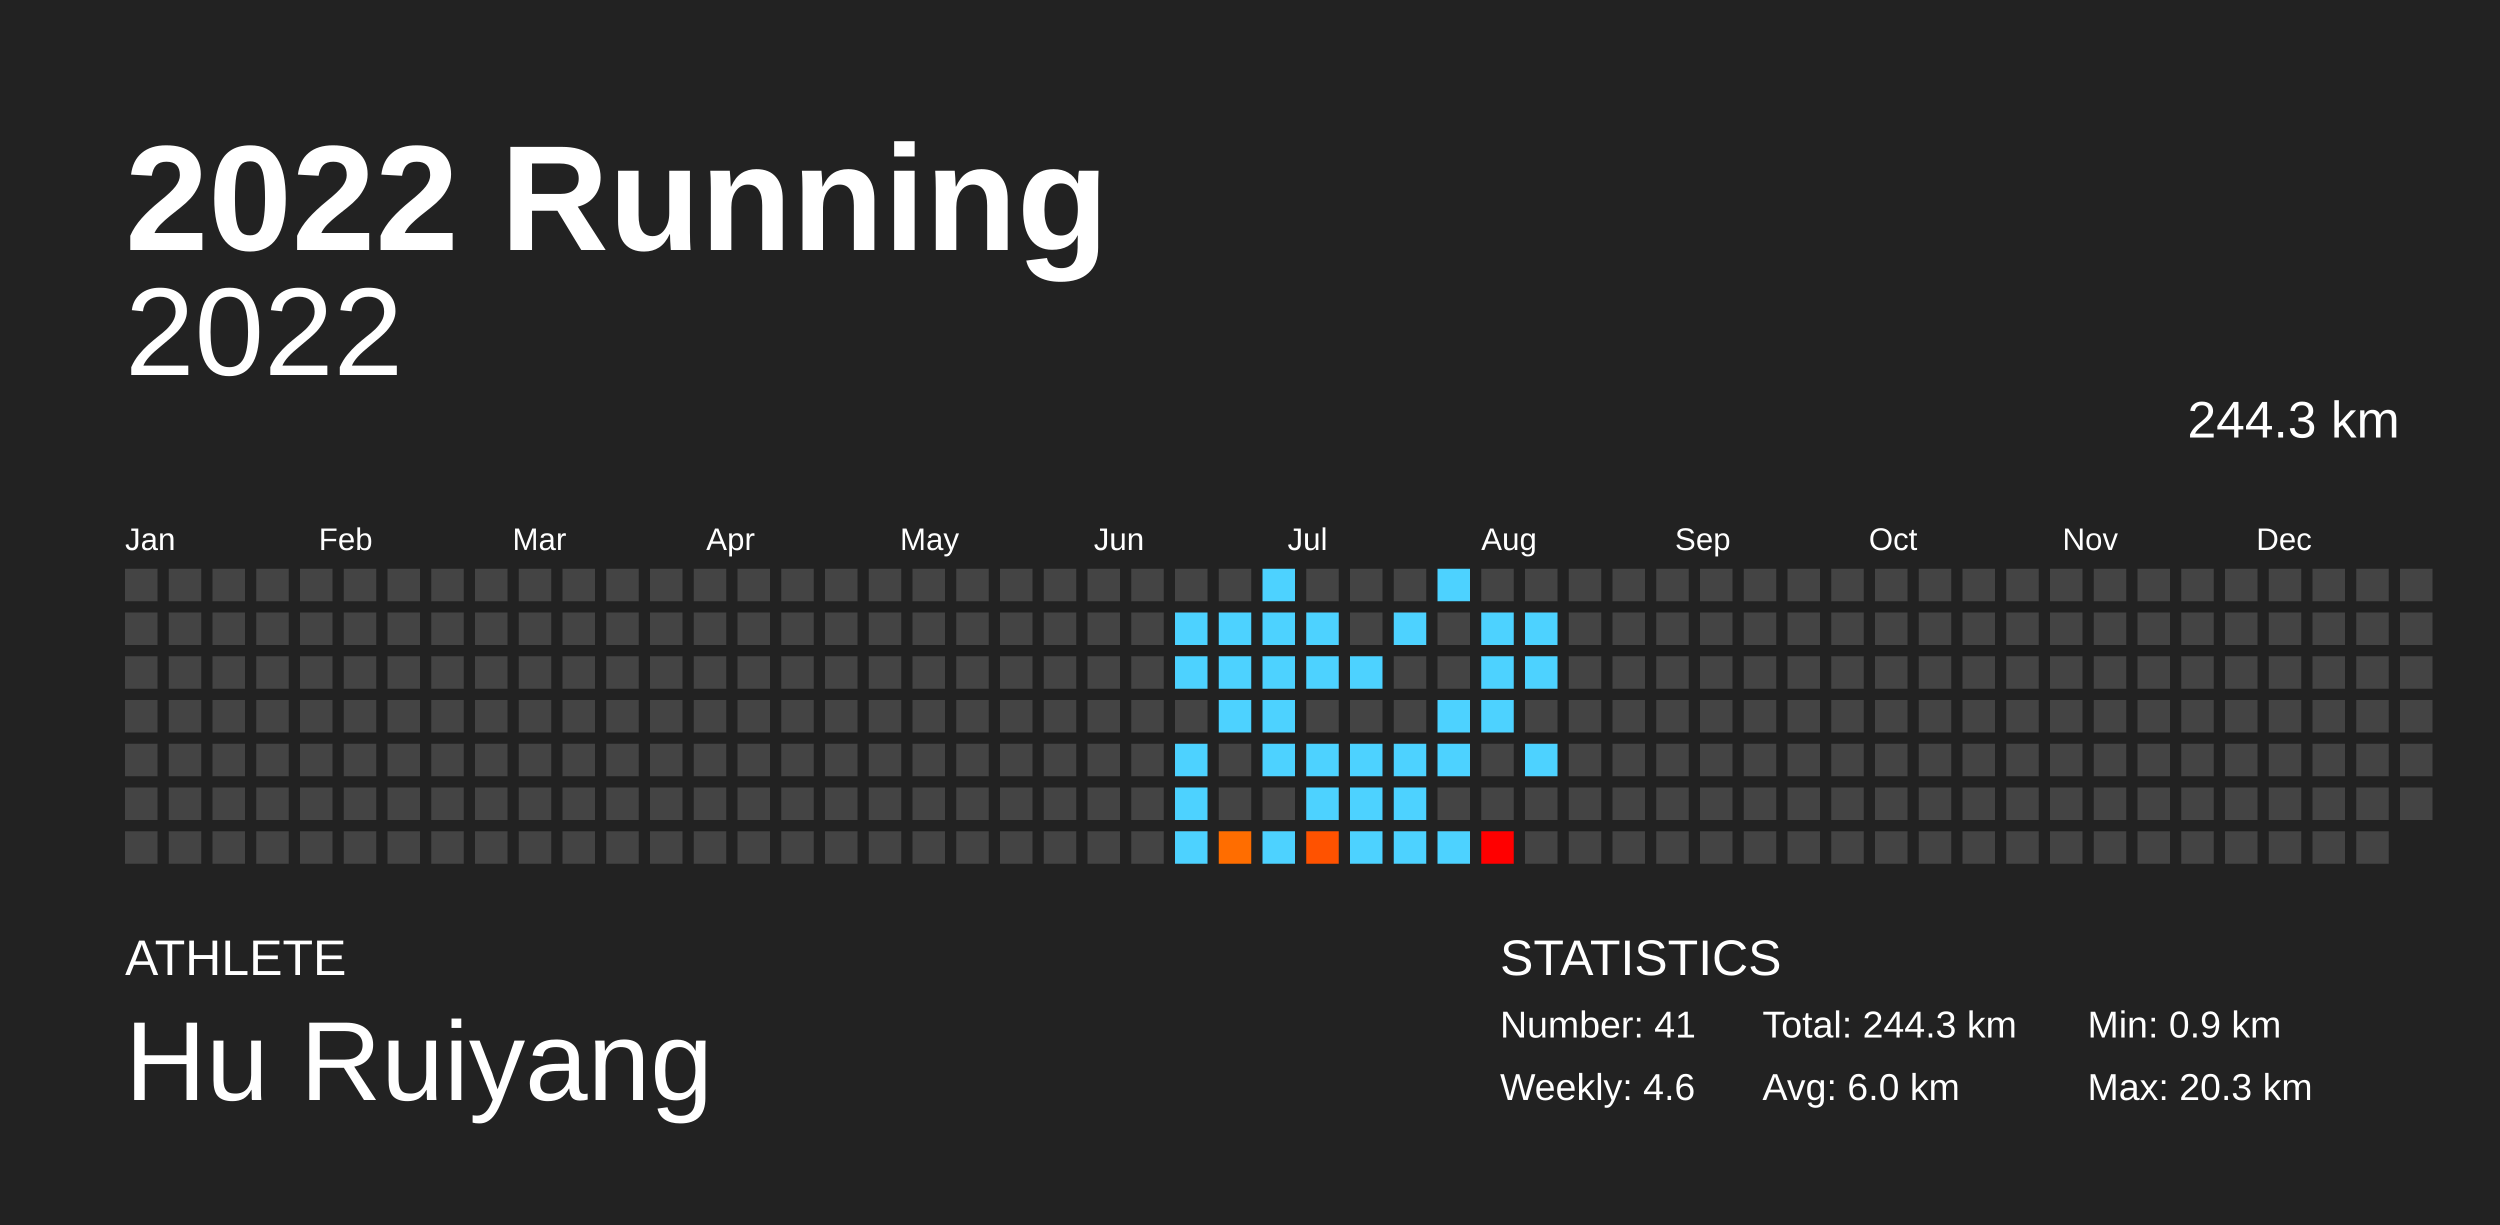
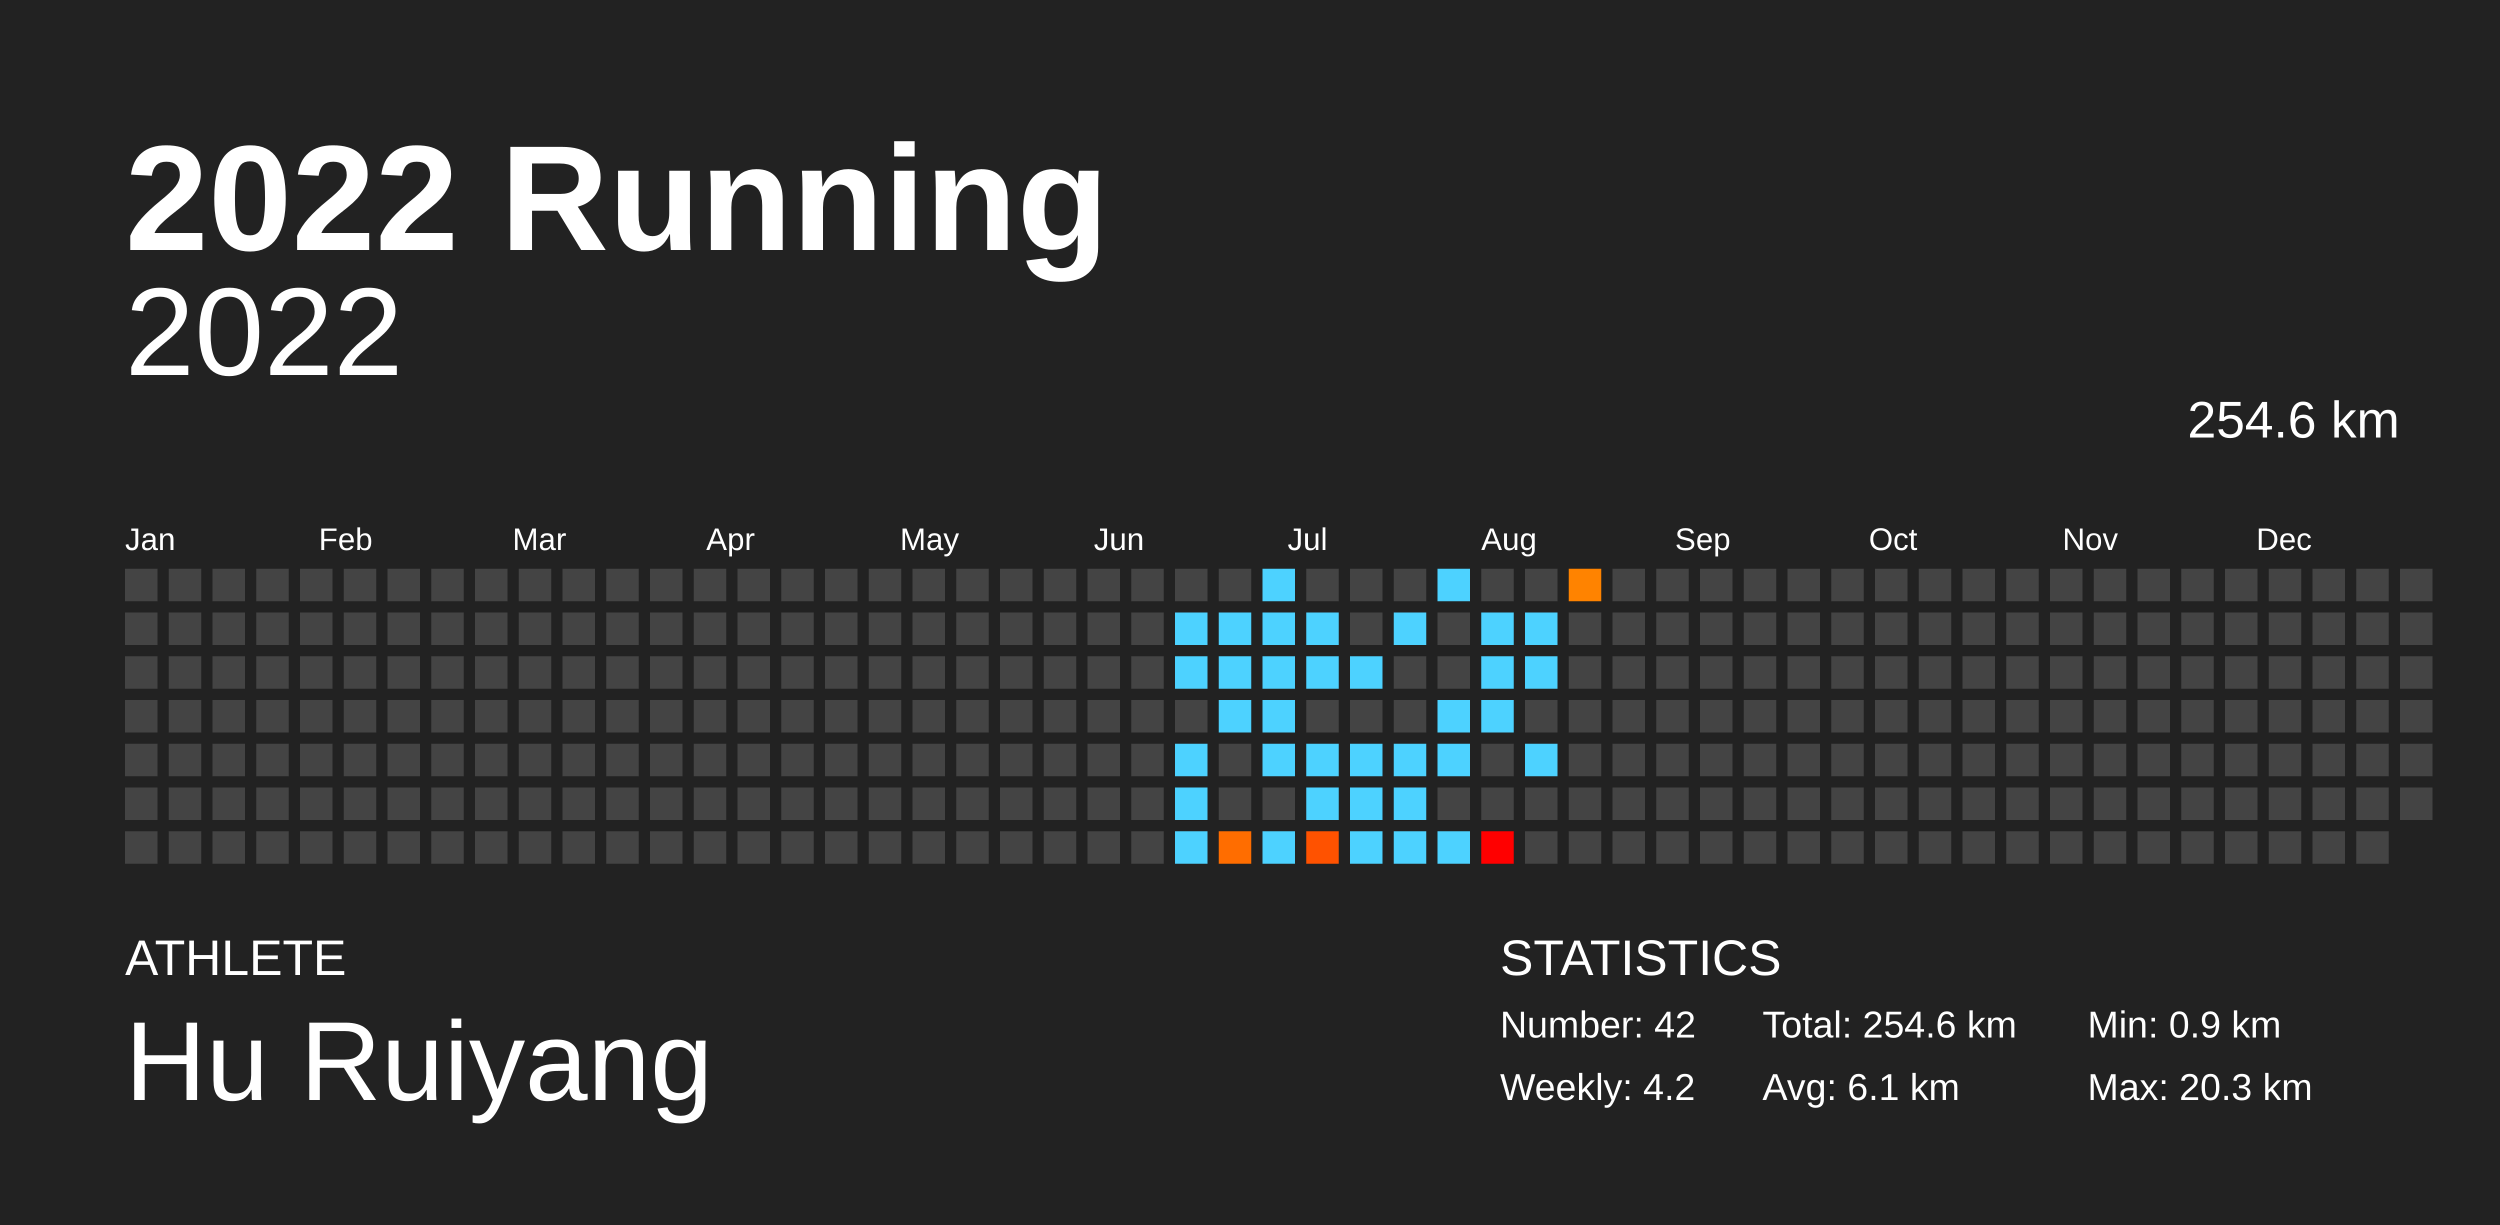
<svg xmlns="http://www.w3.org/2000/svg" baseProfile="full" height="98mm" version="1.1" viewBox="0,0,200,98" width="200mm">
  <defs />
  <rect fill="#222222" height="98" width="200" x="0" y="0" />
  <text fill="#FFFFFF" style="font-size:12px; font-family:Arial; font-weight:bold;" x="10" y="20">2022 Running</text>
  <text fill="#FFFFFF" style="font-size:4px; font-family:Arial" x="10" y="78">ATHLETE</text>
  <text fill="#FFFFFF" style="font-size:9px; font-family:Arial" x="10" y="88">Hu Ruiyang</text>
  <text fill="#FFFFFF" style="font-size:4px; font-family:Arial" x="120" y="78">STATISTICS</text>
-   <text fill="#FFFFFF" style="font-size:3px; font-family:Arial" x="120" y="83">Number: 41</text>
-   <text fill="#FFFFFF" style="font-size:3px; font-family:Arial" x="120" y="88">Weekly: 4.6</text>
-   <text fill="#FFFFFF" style="font-size:3px; font-family:Arial" x="141" y="83">Total: 244.3 km</text>
-   <text fill="#FFFFFF" style="font-size:3px; font-family:Arial" x="141" y="88">Avg: 6.0 km</text>
+   <text fill="#FFFFFF" style="font-size:3px; font-family:Arial" x="120" y="83">Number: 42</text>
+   <text fill="#FFFFFF" style="font-size:3px; font-family:Arial" x="120" y="88">Weekly: 4.2</text>
+   <text fill="#FFFFFF" style="font-size:3px; font-family:Arial" x="141" y="83">Total: 254.6 km</text>
+   <text fill="#FFFFFF" style="font-size:3px; font-family:Arial" x="141" y="88">Avg: 6.1 km</text>
  <text fill="#FFFFFF" style="font-size:3px; font-family:Arial" x="167" y="83">Min: 0.9 km</text>
  <text fill="#FFFFFF" style="font-size:3px; font-family:Arial" x="167" y="88">Max: 20.3 km</text>
  <text alignment-baseline="hanging" fill="#FFFFFF" style="font-size:10.0px; font-family:Arial;" x="10" y="30">2022</text>
-   <text alignment-baseline="hanging" fill="#FFFFFF" style="font-size:4.125px; font-family:Arial;" x="175" y="35">244.3 km</text>
+   <text alignment-baseline="hanging" fill="#FFFFFF" style="font-size:4.125px; font-family:Arial;" x="175" y="35">254.6 km</text>
  <text fill="#FFFFFF" style="font-size:2.5px; font-family:Arial" x="10.0" y="44">Jan</text>
  <text fill="#FFFFFF" style="font-size:2.5px; font-family:Arial" x="25.5" y="44">Feb</text>
  <text fill="#FFFFFF" style="font-size:2.5px; font-family:Arial" x="41.0" y="44">Mar</text>
  <text fill="#FFFFFF" style="font-size:2.5px; font-family:Arial" x="56.5" y="44">Apr</text>
  <text fill="#FFFFFF" style="font-size:2.5px; font-family:Arial" x="72.0" y="44">May</text>
  <text fill="#FFFFFF" style="font-size:2.5px; font-family:Arial" x="87.5" y="44">Jun</text>
  <text fill="#FFFFFF" style="font-size:2.5px; font-family:Arial" x="103.0" y="44">Jul</text>
  <text fill="#FFFFFF" style="font-size:2.5px; font-family:Arial" x="118.5" y="44">Aug</text>
  <text fill="#FFFFFF" style="font-size:2.5px; font-family:Arial" x="134.0" y="44">Sep</text>
  <text fill="#FFFFFF" style="font-size:2.5px; font-family:Arial" x="149.5" y="44">Oct</text>
  <text fill="#FFFFFF" style="font-size:2.5px; font-family:Arial" x="165.0" y="44">Nov</text>
  <text fill="#FFFFFF" style="font-size:2.5px; font-family:Arial" x="180.5" y="44">Dec</text>
  <rect fill="#444444" height="2.6" width="2.6" x="10.0" y="45.5" />
  <rect fill="#444444" height="2.6" width="2.6" x="10.0" y="49.0" />
  <rect fill="#444444" height="2.6" width="2.6" x="10.0" y="52.5" />
  <rect fill="#444444" height="2.6" width="2.6" x="10.0" y="56.0" />
  <rect fill="#444444" height="2.6" width="2.6" x="10.0" y="59.5" />
  <rect fill="#444444" height="2.6" width="2.6" x="10.0" y="63.0" />
  <rect fill="#444444" height="2.6" width="2.6" x="10.0" y="66.5" />
  <rect fill="#444444" height="2.6" width="2.6" x="13.5" y="45.5" />
  <rect fill="#444444" height="2.6" width="2.6" x="13.5" y="49.0" />
  <rect fill="#444444" height="2.6" width="2.6" x="13.5" y="52.5" />
  <rect fill="#444444" height="2.6" width="2.6" x="13.5" y="56.0" />
  <rect fill="#444444" height="2.6" width="2.6" x="13.5" y="59.5" />
  <rect fill="#444444" height="2.6" width="2.6" x="13.5" y="63.0" />
  <rect fill="#444444" height="2.6" width="2.6" x="13.5" y="66.5" />
  <rect fill="#444444" height="2.6" width="2.6" x="17.0" y="45.5" />
  <rect fill="#444444" height="2.6" width="2.6" x="17.0" y="49.0" />
  <rect fill="#444444" height="2.6" width="2.6" x="17.0" y="52.5" />
  <rect fill="#444444" height="2.6" width="2.6" x="17.0" y="56.0" />
  <rect fill="#444444" height="2.6" width="2.6" x="17.0" y="59.5" />
  <rect fill="#444444" height="2.6" width="2.6" x="17.0" y="63.0" />
  <rect fill="#444444" height="2.6" width="2.6" x="17.0" y="66.5" />
  <rect fill="#444444" height="2.6" width="2.6" x="20.5" y="45.5" />
  <rect fill="#444444" height="2.6" width="2.6" x="20.5" y="49.0" />
  <rect fill="#444444" height="2.6" width="2.6" x="20.5" y="52.5" />
  <rect fill="#444444" height="2.6" width="2.6" x="20.5" y="56.0" />
  <rect fill="#444444" height="2.6" width="2.6" x="20.5" y="59.5" />
  <rect fill="#444444" height="2.6" width="2.6" x="20.5" y="63.0" />
  <rect fill="#444444" height="2.6" width="2.6" x="20.5" y="66.5" />
  <rect fill="#444444" height="2.6" width="2.6" x="24.0" y="45.5" />
  <rect fill="#444444" height="2.6" width="2.6" x="24.0" y="49.0" />
  <rect fill="#444444" height="2.6" width="2.6" x="24.0" y="52.5" />
  <rect fill="#444444" height="2.6" width="2.6" x="24.0" y="56.0" />
  <rect fill="#444444" height="2.6" width="2.6" x="24.0" y="59.5" />
  <rect fill="#444444" height="2.6" width="2.6" x="24.0" y="63.0" />
  <rect fill="#444444" height="2.6" width="2.6" x="24.0" y="66.5" />
  <rect fill="#444444" height="2.6" width="2.6" x="27.5" y="45.5" />
  <rect fill="#444444" height="2.6" width="2.6" x="27.5" y="49.0" />
  <rect fill="#444444" height="2.6" width="2.6" x="27.5" y="52.5" />
  <rect fill="#444444" height="2.6" width="2.6" x="27.5" y="56.0" />
  <rect fill="#444444" height="2.6" width="2.6" x="27.5" y="59.5" />
  <rect fill="#444444" height="2.6" width="2.6" x="27.5" y="63.0" />
  <rect fill="#444444" height="2.6" width="2.6" x="27.5" y="66.5" />
  <rect fill="#444444" height="2.6" width="2.6" x="31.0" y="45.5" />
  <rect fill="#444444" height="2.6" width="2.6" x="31.0" y="49.0" />
  <rect fill="#444444" height="2.6" width="2.6" x="31.0" y="52.5" />
  <rect fill="#444444" height="2.6" width="2.6" x="31.0" y="56.0" />
  <rect fill="#444444" height="2.6" width="2.6" x="31.0" y="59.5" />
  <rect fill="#444444" height="2.6" width="2.6" x="31.0" y="63.0" />
  <rect fill="#444444" height="2.6" width="2.6" x="31.0" y="66.5" />
  <rect fill="#444444" height="2.6" width="2.6" x="34.5" y="45.5" />
  <rect fill="#444444" height="2.6" width="2.6" x="34.5" y="49.0" />
  <rect fill="#444444" height="2.6" width="2.6" x="34.5" y="52.5" />
  <rect fill="#444444" height="2.6" width="2.6" x="34.5" y="56.0" />
  <rect fill="#444444" height="2.6" width="2.6" x="34.5" y="59.5" />
  <rect fill="#444444" height="2.6" width="2.6" x="34.5" y="63.0" />
  <rect fill="#444444" height="2.6" width="2.6" x="34.5" y="66.5" />
  <rect fill="#444444" height="2.6" width="2.6" x="38.0" y="45.5" />
  <rect fill="#444444" height="2.6" width="2.6" x="38.0" y="49.0" />
  <rect fill="#444444" height="2.6" width="2.6" x="38.0" y="52.5" />
  <rect fill="#444444" height="2.6" width="2.6" x="38.0" y="56.0" />
  <rect fill="#444444" height="2.6" width="2.6" x="38.0" y="59.5" />
  <rect fill="#444444" height="2.6" width="2.6" x="38.0" y="63.0" />
  <rect fill="#444444" height="2.6" width="2.6" x="38.0" y="66.5" />
  <rect fill="#444444" height="2.6" width="2.6" x="41.5" y="45.5" />
  <rect fill="#444444" height="2.6" width="2.6" x="41.5" y="49.0" />
  <rect fill="#444444" height="2.6" width="2.6" x="41.5" y="52.5" />
  <rect fill="#444444" height="2.6" width="2.6" x="41.5" y="56.0" />
  <rect fill="#444444" height="2.6" width="2.6" x="41.5" y="59.5" />
  <rect fill="#444444" height="2.6" width="2.6" x="41.5" y="63.0" />
  <rect fill="#444444" height="2.6" width="2.6" x="41.5" y="66.5" />
  <rect fill="#444444" height="2.6" width="2.6" x="45.0" y="45.5" />
  <rect fill="#444444" height="2.6" width="2.6" x="45.0" y="49.0" />
  <rect fill="#444444" height="2.6" width="2.6" x="45.0" y="52.5" />
  <rect fill="#444444" height="2.6" width="2.6" x="45.0" y="56.0" />
  <rect fill="#444444" height="2.6" width="2.6" x="45.0" y="59.5" />
  <rect fill="#444444" height="2.6" width="2.6" x="45.0" y="63.0" />
  <rect fill="#444444" height="2.6" width="2.6" x="45.0" y="66.5" />
  <rect fill="#444444" height="2.6" width="2.6" x="48.5" y="45.5" />
  <rect fill="#444444" height="2.6" width="2.6" x="48.5" y="49.0" />
  <rect fill="#444444" height="2.6" width="2.6" x="48.5" y="52.5" />
  <rect fill="#444444" height="2.6" width="2.6" x="48.5" y="56.0" />
  <rect fill="#444444" height="2.6" width="2.6" x="48.5" y="59.5" />
  <rect fill="#444444" height="2.6" width="2.6" x="48.5" y="63.0" />
  <rect fill="#444444" height="2.6" width="2.6" x="48.5" y="66.5" />
  <rect fill="#444444" height="2.6" width="2.6" x="52.0" y="45.5" />
  <rect fill="#444444" height="2.6" width="2.6" x="52.0" y="49.0" />
  <rect fill="#444444" height="2.6" width="2.6" x="52.0" y="52.5" />
  <rect fill="#444444" height="2.6" width="2.6" x="52.0" y="56.0" />
  <rect fill="#444444" height="2.6" width="2.6" x="52.0" y="59.5" />
  <rect fill="#444444" height="2.6" width="2.6" x="52.0" y="63.0" />
  <rect fill="#444444" height="2.6" width="2.6" x="52.0" y="66.5" />
  <rect fill="#444444" height="2.6" width="2.6" x="55.5" y="45.5" />
  <rect fill="#444444" height="2.6" width="2.6" x="55.5" y="49.0" />
  <rect fill="#444444" height="2.6" width="2.6" x="55.5" y="52.5" />
  <rect fill="#444444" height="2.6" width="2.6" x="55.5" y="56.0" />
  <rect fill="#444444" height="2.6" width="2.6" x="55.5" y="59.5" />
  <rect fill="#444444" height="2.6" width="2.6" x="55.5" y="63.0" />
  <rect fill="#444444" height="2.6" width="2.6" x="55.5" y="66.5" />
  <rect fill="#444444" height="2.6" width="2.6" x="59.0" y="45.5" />
  <rect fill="#444444" height="2.6" width="2.6" x="59.0" y="49.0" />
  <rect fill="#444444" height="2.6" width="2.6" x="59.0" y="52.5" />
  <rect fill="#444444" height="2.6" width="2.6" x="59.0" y="56.0" />
  <rect fill="#444444" height="2.6" width="2.6" x="59.0" y="59.5" />
  <rect fill="#444444" height="2.6" width="2.6" x="59.0" y="63.0" />
  <rect fill="#444444" height="2.6" width="2.6" x="59.0" y="66.5" />
  <rect fill="#444444" height="2.6" width="2.6" x="62.5" y="45.5" />
  <rect fill="#444444" height="2.6" width="2.6" x="62.5" y="49.0" />
  <rect fill="#444444" height="2.6" width="2.6" x="62.5" y="52.5" />
  <rect fill="#444444" height="2.6" width="2.6" x="62.5" y="56.0" />
  <rect fill="#444444" height="2.6" width="2.6" x="62.5" y="59.5" />
  <rect fill="#444444" height="2.6" width="2.6" x="62.5" y="63.0" />
  <rect fill="#444444" height="2.6" width="2.6" x="62.5" y="66.5" />
  <rect fill="#444444" height="2.6" width="2.6" x="66.0" y="45.5" />
  <rect fill="#444444" height="2.6" width="2.6" x="66.0" y="49.0" />
  <rect fill="#444444" height="2.6" width="2.6" x="66.0" y="52.5" />
  <rect fill="#444444" height="2.6" width="2.6" x="66.0" y="56.0" />
  <rect fill="#444444" height="2.6" width="2.6" x="66.0" y="59.5" />
  <rect fill="#444444" height="2.6" width="2.6" x="66.0" y="63.0" />
  <rect fill="#444444" height="2.6" width="2.6" x="66.0" y="66.5" />
  <rect fill="#444444" height="2.6" width="2.6" x="69.5" y="45.5" />
  <rect fill="#444444" height="2.6" width="2.6" x="69.5" y="49.0" />
  <rect fill="#444444" height="2.6" width="2.6" x="69.5" y="52.5" />
  <rect fill="#444444" height="2.6" width="2.6" x="69.5" y="56.0" />
  <rect fill="#444444" height="2.6" width="2.6" x="69.5" y="59.5" />
  <rect fill="#444444" height="2.6" width="2.6" x="69.5" y="63.0" />
  <rect fill="#444444" height="2.6" width="2.6" x="69.5" y="66.5" />
  <rect fill="#444444" height="2.6" width="2.6" x="73.0" y="45.5" />
  <rect fill="#444444" height="2.6" width="2.6" x="73.0" y="49.0" />
  <rect fill="#444444" height="2.6" width="2.6" x="73.0" y="52.5" />
  <rect fill="#444444" height="2.6" width="2.6" x="73.0" y="56.0" />
  <rect fill="#444444" height="2.6" width="2.6" x="73.0" y="59.5" />
  <rect fill="#444444" height="2.6" width="2.6" x="73.0" y="63.0" />
  <rect fill="#444444" height="2.6" width="2.6" x="73.0" y="66.5" />
  <rect fill="#444444" height="2.6" width="2.6" x="76.5" y="45.5" />
  <rect fill="#444444" height="2.6" width="2.6" x="76.5" y="49.0" />
  <rect fill="#444444" height="2.6" width="2.6" x="76.5" y="52.5" />
  <rect fill="#444444" height="2.6" width="2.6" x="76.5" y="56.0" />
  <rect fill="#444444" height="2.6" width="2.6" x="76.5" y="59.5" />
  <rect fill="#444444" height="2.6" width="2.6" x="76.5" y="63.0" />
  <rect fill="#444444" height="2.6" width="2.6" x="76.5" y="66.5" />
  <rect fill="#444444" height="2.6" width="2.6" x="80.0" y="45.5" />
  <rect fill="#444444" height="2.6" width="2.6" x="80.0" y="49.0" />
  <rect fill="#444444" height="2.6" width="2.6" x="80.0" y="52.5" />
  <rect fill="#444444" height="2.6" width="2.6" x="80.0" y="56.0" />
  <rect fill="#444444" height="2.6" width="2.6" x="80.0" y="59.5" />
  <rect fill="#444444" height="2.6" width="2.6" x="80.0" y="63.0" />
  <rect fill="#444444" height="2.6" width="2.6" x="80.0" y="66.5" />
  <rect fill="#444444" height="2.6" width="2.6" x="83.5" y="45.5" />
  <rect fill="#444444" height="2.6" width="2.6" x="83.5" y="49.0" />
  <rect fill="#444444" height="2.6" width="2.6" x="83.5" y="52.5" />
  <rect fill="#444444" height="2.6" width="2.6" x="83.5" y="56.0" />
  <rect fill="#444444" height="2.6" width="2.6" x="83.5" y="59.5" />
  <rect fill="#444444" height="2.6" width="2.6" x="83.5" y="63.0" />
  <rect fill="#444444" height="2.6" width="2.6" x="83.5" y="66.5" />
  <rect fill="#444444" height="2.6" width="2.6" x="87.0" y="45.5" />
  <rect fill="#444444" height="2.6" width="2.6" x="87.0" y="49.0" />
  <rect fill="#444444" height="2.6" width="2.6" x="87.0" y="52.5" />
  <rect fill="#444444" height="2.6" width="2.6" x="87.0" y="56.0" />
  <rect fill="#444444" height="2.6" width="2.6" x="87.0" y="59.5" />
  <rect fill="#444444" height="2.6" width="2.6" x="87.0" y="63.0" />
  <rect fill="#444444" height="2.6" width="2.6" x="87.0" y="66.5" />
  <rect fill="#444444" height="2.6" width="2.6" x="90.5" y="45.5" />
  <rect fill="#444444" height="2.6" width="2.6" x="90.5" y="49.0" />
  <rect fill="#444444" height="2.6" width="2.6" x="90.5" y="52.5" />
  <rect fill="#444444" height="2.6" width="2.6" x="90.5" y="56.0" />
  <rect fill="#444444" height="2.6" width="2.6" x="90.5" y="59.5" />
  <rect fill="#444444" height="2.6" width="2.6" x="90.5" y="63.0" />
  <rect fill="#444444" height="2.6" width="2.6" x="90.5" y="66.5" />
  <rect fill="#444444" height="2.6" width="2.6" x="94.0" y="45.5" />
  <rect fill="#4dd2ff" height="2.6" width="2.6" x="94.0" y="49.0" />
  <rect fill="#4dd2ff" height="2.6" width="2.6" x="94.0" y="52.5" />
  <rect fill="#444444" height="2.6" width="2.6" x="94.0" y="56.0" />
  <rect fill="#4dd2ff" height="2.6" width="2.6" x="94.0" y="59.5" />
  <rect fill="#4dd2ff" height="2.6" width="2.6" x="94.0" y="63.0" />
  <rect fill="#4dd2ff" height="2.6" width="2.6" x="94.0" y="66.5" />
  <rect fill="#444444" height="2.6" width="2.6" x="97.5" y="45.5" />
  <rect fill="#4dd2ff" height="2.6" width="2.6" x="97.5" y="49.0" />
  <rect fill="#4dd2ff" height="2.6" width="2.6" x="97.5" y="52.5" />
  <rect fill="#4dd2ff" height="2.6" width="2.6" x="97.5" y="56.0" />
  <rect fill="#444444" height="2.6" width="2.6" x="97.5" y="59.5" />
  <rect fill="#444444" height="2.6" width="2.6" x="97.5" y="63.0" />
  <rect fill="#ff6d00" height="2.6" width="2.6" x="97.5" y="66.5" />
  <rect fill="#4dd2ff" height="2.6" width="2.6" x="101.0" y="45.5" />
  <rect fill="#4dd2ff" height="2.6" width="2.6" x="101.0" y="49.0" />
  <rect fill="#4dd2ff" height="2.6" width="2.6" x="101.0" y="52.5" />
  <rect fill="#4dd2ff" height="2.6" width="2.6" x="101.0" y="56.0" />
  <rect fill="#4dd2ff" height="2.6" width="2.6" x="101.0" y="59.5" />
  <rect fill="#444444" height="2.6" width="2.6" x="101.0" y="63.0" />
  <rect fill="#4dd2ff" height="2.6" width="2.6" x="101.0" y="66.5" />
  <rect fill="#444444" height="2.6" width="2.6" x="104.5" y="45.5" />
  <rect fill="#4dd2ff" height="2.6" width="2.6" x="104.5" y="49.0" />
  <rect fill="#4dd2ff" height="2.6" width="2.6" x="104.5" y="52.5" />
  <rect fill="#444444" height="2.6" width="2.6" x="104.5" y="56.0" />
  <rect fill="#4dd2ff" height="2.6" width="2.6" x="104.5" y="59.5" />
  <rect fill="#4dd2ff" height="2.6" width="2.6" x="104.5" y="63.0" />
  <rect fill="#ff5200" height="2.6" width="2.6" x="104.5" y="66.5" />
  <rect fill="#444444" height="2.6" width="2.6" x="108.0" y="45.5" />
  <rect fill="#444444" height="2.6" width="2.6" x="108.0" y="49.0" />
  <rect fill="#4dd2ff" height="2.6" width="2.6" x="108.0" y="52.5" />
  <rect fill="#444444" height="2.6" width="2.6" x="108.0" y="56.0" />
  <rect fill="#4dd2ff" height="2.6" width="2.6" x="108.0" y="59.5" />
  <rect fill="#4dd2ff" height="2.6" width="2.6" x="108.0" y="63.0" />
  <rect fill="#4dd2ff" height="2.6" width="2.6" x="108.0" y="66.5" />
  <rect fill="#444444" height="2.6" width="2.6" x="111.5" y="45.5" />
  <rect fill="#4dd2ff" height="2.6" width="2.6" x="111.5" y="49.0" />
  <rect fill="#444444" height="2.6" width="2.6" x="111.5" y="52.5" />
  <rect fill="#444444" height="2.6" width="2.6" x="111.5" y="56.0" />
  <rect fill="#4dd2ff" height="2.6" width="2.6" x="111.5" y="59.5" />
  <rect fill="#4dd2ff" height="2.6" width="2.6" x="111.5" y="63.0" />
  <rect fill="#4dd2ff" height="2.6" width="2.6" x="111.5" y="66.5" />
  <rect fill="#4dd2ff" height="2.6" width="2.6" x="115.0" y="45.5" />
  <rect fill="#444444" height="2.6" width="2.6" x="115.0" y="49.0" />
  <rect fill="#444444" height="2.6" width="2.6" x="115.0" y="52.5" />
  <rect fill="#4dd2ff" height="2.6" width="2.6" x="115.0" y="56.0" />
  <rect fill="#4dd2ff" height="2.6" width="2.6" x="115.0" y="59.5" />
  <rect fill="#444444" height="2.6" width="2.6" x="115.0" y="63.0" />
  <rect fill="#4dd2ff" height="2.6" width="2.6" x="115.0" y="66.5" />
  <rect fill="#444444" height="2.6" width="2.6" x="118.5" y="45.5" />
  <rect fill="#4dd2ff" height="2.6" width="2.6" x="118.5" y="49.0" />
  <rect fill="#4dd2ff" height="2.6" width="2.6" x="118.5" y="52.5" />
  <rect fill="#4dd2ff" height="2.6" width="2.6" x="118.5" y="56.0" />
  <rect fill="#444444" height="2.6" width="2.6" x="118.5" y="59.5" />
  <rect fill="#444444" height="2.6" width="2.6" x="118.5" y="63.0" />
  <rect fill="red" height="2.6" width="2.6" x="118.5" y="66.5" />
  <rect fill="#444444" height="2.6" width="2.6" x="122.0" y="45.5" />
  <rect fill="#4dd2ff" height="2.6" width="2.6" x="122.0" y="49.0" />
  <rect fill="#4dd2ff" height="2.6" width="2.6" x="122.0" y="52.5" />
  <rect fill="#444444" height="2.6" width="2.6" x="122.0" y="56.0" />
  <rect fill="#4dd2ff" height="2.6" width="2.6" x="122.0" y="59.5" />
  <rect fill="#444444" height="2.6" width="2.6" x="122.0" y="63.0" />
  <rect fill="#444444" height="2.6" width="2.6" x="122.0" y="66.5" />
-   <rect fill="#444444" height="2.6" width="2.6" x="125.5" y="45.5" />
+   <rect fill="#ff8300" height="2.6" width="2.6" x="125.5" y="45.5" />
  <rect fill="#444444" height="2.6" width="2.6" x="125.5" y="49.0" />
  <rect fill="#444444" height="2.6" width="2.6" x="125.5" y="52.5" />
  <rect fill="#444444" height="2.6" width="2.6" x="125.5" y="56.0" />
  <rect fill="#444444" height="2.6" width="2.6" x="125.5" y="59.5" />
  <rect fill="#444444" height="2.6" width="2.6" x="125.5" y="63.0" />
  <rect fill="#444444" height="2.6" width="2.6" x="125.5" y="66.5" />
  <rect fill="#444444" height="2.6" width="2.6" x="129.0" y="45.5" />
  <rect fill="#444444" height="2.6" width="2.6" x="129.0" y="49.0" />
  <rect fill="#444444" height="2.6" width="2.6" x="129.0" y="52.5" />
  <rect fill="#444444" height="2.6" width="2.6" x="129.0" y="56.0" />
  <rect fill="#444444" height="2.6" width="2.6" x="129.0" y="59.5" />
  <rect fill="#444444" height="2.6" width="2.6" x="129.0" y="63.0" />
  <rect fill="#444444" height="2.6" width="2.6" x="129.0" y="66.5" />
  <rect fill="#444444" height="2.6" width="2.6" x="132.5" y="45.5" />
  <rect fill="#444444" height="2.6" width="2.6" x="132.5" y="49.0" />
  <rect fill="#444444" height="2.6" width="2.6" x="132.5" y="52.5" />
  <rect fill="#444444" height="2.6" width="2.6" x="132.5" y="56.0" />
  <rect fill="#444444" height="2.6" width="2.6" x="132.5" y="59.5" />
  <rect fill="#444444" height="2.6" width="2.6" x="132.5" y="63.0" />
  <rect fill="#444444" height="2.6" width="2.6" x="132.5" y="66.5" />
  <rect fill="#444444" height="2.6" width="2.6" x="136.0" y="45.5" />
  <rect fill="#444444" height="2.6" width="2.6" x="136.0" y="49.0" />
  <rect fill="#444444" height="2.6" width="2.6" x="136.0" y="52.5" />
  <rect fill="#444444" height="2.6" width="2.6" x="136.0" y="56.0" />
  <rect fill="#444444" height="2.6" width="2.6" x="136.0" y="59.5" />
  <rect fill="#444444" height="2.6" width="2.6" x="136.0" y="63.0" />
  <rect fill="#444444" height="2.6" width="2.6" x="136.0" y="66.5" />
  <rect fill="#444444" height="2.6" width="2.6" x="139.5" y="45.5" />
  <rect fill="#444444" height="2.6" width="2.6" x="139.5" y="49.0" />
  <rect fill="#444444" height="2.6" width="2.6" x="139.5" y="52.5" />
  <rect fill="#444444" height="2.6" width="2.6" x="139.5" y="56.0" />
  <rect fill="#444444" height="2.6" width="2.6" x="139.5" y="59.5" />
  <rect fill="#444444" height="2.6" width="2.6" x="139.5" y="63.0" />
  <rect fill="#444444" height="2.6" width="2.6" x="139.5" y="66.5" />
  <rect fill="#444444" height="2.6" width="2.6" x="143.0" y="45.5" />
  <rect fill="#444444" height="2.6" width="2.6" x="143.0" y="49.0" />
  <rect fill="#444444" height="2.6" width="2.6" x="143.0" y="52.5" />
  <rect fill="#444444" height="2.6" width="2.6" x="143.0" y="56.0" />
  <rect fill="#444444" height="2.6" width="2.6" x="143.0" y="59.5" />
  <rect fill="#444444" height="2.6" width="2.6" x="143.0" y="63.0" />
  <rect fill="#444444" height="2.6" width="2.6" x="143.0" y="66.5" />
  <rect fill="#444444" height="2.6" width="2.6" x="146.5" y="45.5" />
  <rect fill="#444444" height="2.6" width="2.6" x="146.5" y="49.0" />
  <rect fill="#444444" height="2.6" width="2.6" x="146.5" y="52.5" />
  <rect fill="#444444" height="2.6" width="2.6" x="146.5" y="56.0" />
  <rect fill="#444444" height="2.6" width="2.6" x="146.5" y="59.5" />
  <rect fill="#444444" height="2.6" width="2.6" x="146.5" y="63.0" />
  <rect fill="#444444" height="2.6" width="2.6" x="146.5" y="66.5" />
  <rect fill="#444444" height="2.6" width="2.6" x="150.0" y="45.5" />
  <rect fill="#444444" height="2.6" width="2.6" x="150.0" y="49.0" />
  <rect fill="#444444" height="2.6" width="2.6" x="150.0" y="52.5" />
  <rect fill="#444444" height="2.6" width="2.6" x="150.0" y="56.0" />
  <rect fill="#444444" height="2.6" width="2.6" x="150.0" y="59.5" />
  <rect fill="#444444" height="2.6" width="2.6" x="150.0" y="63.0" />
  <rect fill="#444444" height="2.6" width="2.6" x="150.0" y="66.5" />
  <rect fill="#444444" height="2.6" width="2.6" x="153.5" y="45.5" />
  <rect fill="#444444" height="2.6" width="2.6" x="153.5" y="49.0" />
  <rect fill="#444444" height="2.6" width="2.6" x="153.5" y="52.5" />
  <rect fill="#444444" height="2.6" width="2.6" x="153.5" y="56.0" />
  <rect fill="#444444" height="2.6" width="2.6" x="153.5" y="59.5" />
  <rect fill="#444444" height="2.6" width="2.6" x="153.5" y="63.0" />
  <rect fill="#444444" height="2.6" width="2.6" x="153.5" y="66.5" />
  <rect fill="#444444" height="2.6" width="2.6" x="157.0" y="45.5" />
  <rect fill="#444444" height="2.6" width="2.6" x="157.0" y="49.0" />
  <rect fill="#444444" height="2.6" width="2.6" x="157.0" y="52.5" />
  <rect fill="#444444" height="2.6" width="2.6" x="157.0" y="56.0" />
  <rect fill="#444444" height="2.6" width="2.6" x="157.0" y="59.5" />
  <rect fill="#444444" height="2.6" width="2.6" x="157.0" y="63.0" />
  <rect fill="#444444" height="2.6" width="2.6" x="157.0" y="66.5" />
  <rect fill="#444444" height="2.6" width="2.6" x="160.5" y="45.5" />
  <rect fill="#444444" height="2.6" width="2.6" x="160.5" y="49.0" />
  <rect fill="#444444" height="2.6" width="2.6" x="160.5" y="52.5" />
  <rect fill="#444444" height="2.6" width="2.6" x="160.5" y="56.0" />
  <rect fill="#444444" height="2.6" width="2.6" x="160.5" y="59.5" />
  <rect fill="#444444" height="2.6" width="2.6" x="160.5" y="63.0" />
  <rect fill="#444444" height="2.6" width="2.6" x="160.5" y="66.5" />
  <rect fill="#444444" height="2.6" width="2.6" x="164.0" y="45.5" />
  <rect fill="#444444" height="2.6" width="2.6" x="164.0" y="49.0" />
  <rect fill="#444444" height="2.6" width="2.6" x="164.0" y="52.5" />
  <rect fill="#444444" height="2.6" width="2.6" x="164.0" y="56.0" />
  <rect fill="#444444" height="2.6" width="2.6" x="164.0" y="59.5" />
  <rect fill="#444444" height="2.6" width="2.6" x="164.0" y="63.0" />
  <rect fill="#444444" height="2.6" width="2.6" x="164.0" y="66.5" />
  <rect fill="#444444" height="2.6" width="2.6" x="167.5" y="45.5" />
  <rect fill="#444444" height="2.6" width="2.6" x="167.5" y="49.0" />
  <rect fill="#444444" height="2.6" width="2.6" x="167.5" y="52.5" />
  <rect fill="#444444" height="2.6" width="2.6" x="167.5" y="56.0" />
  <rect fill="#444444" height="2.6" width="2.6" x="167.5" y="59.5" />
  <rect fill="#444444" height="2.6" width="2.6" x="167.5" y="63.0" />
  <rect fill="#444444" height="2.6" width="2.6" x="167.5" y="66.5" />
  <rect fill="#444444" height="2.6" width="2.6" x="171.0" y="45.5" />
  <rect fill="#444444" height="2.6" width="2.6" x="171.0" y="49.0" />
  <rect fill="#444444" height="2.6" width="2.6" x="171.0" y="52.5" />
  <rect fill="#444444" height="2.6" width="2.6" x="171.0" y="56.0" />
  <rect fill="#444444" height="2.6" width="2.6" x="171.0" y="59.5" />
  <rect fill="#444444" height="2.6" width="2.6" x="171.0" y="63.0" />
  <rect fill="#444444" height="2.6" width="2.6" x="171.0" y="66.5" />
  <rect fill="#444444" height="2.6" width="2.6" x="174.5" y="45.5" />
  <rect fill="#444444" height="2.6" width="2.6" x="174.5" y="49.0" />
  <rect fill="#444444" height="2.6" width="2.6" x="174.5" y="52.5" />
  <rect fill="#444444" height="2.6" width="2.6" x="174.5" y="56.0" />
  <rect fill="#444444" height="2.6" width="2.6" x="174.5" y="59.5" />
  <rect fill="#444444" height="2.6" width="2.6" x="174.5" y="63.0" />
  <rect fill="#444444" height="2.6" width="2.6" x="174.5" y="66.5" />
  <rect fill="#444444" height="2.6" width="2.6" x="178.0" y="45.5" />
  <rect fill="#444444" height="2.6" width="2.6" x="178.0" y="49.0" />
  <rect fill="#444444" height="2.6" width="2.6" x="178.0" y="52.5" />
  <rect fill="#444444" height="2.6" width="2.6" x="178.0" y="56.0" />
  <rect fill="#444444" height="2.6" width="2.6" x="178.0" y="59.5" />
  <rect fill="#444444" height="2.6" width="2.6" x="178.0" y="63.0" />
  <rect fill="#444444" height="2.6" width="2.6" x="178.0" y="66.5" />
  <rect fill="#444444" height="2.6" width="2.6" x="181.5" y="45.5" />
  <rect fill="#444444" height="2.6" width="2.6" x="181.5" y="49.0" />
  <rect fill="#444444" height="2.6" width="2.6" x="181.5" y="52.5" />
  <rect fill="#444444" height="2.6" width="2.6" x="181.5" y="56.0" />
  <rect fill="#444444" height="2.6" width="2.6" x="181.5" y="59.5" />
  <rect fill="#444444" height="2.6" width="2.6" x="181.5" y="63.0" />
  <rect fill="#444444" height="2.6" width="2.6" x="181.5" y="66.5" />
  <rect fill="#444444" height="2.6" width="2.6" x="185.0" y="45.5" />
  <rect fill="#444444" height="2.6" width="2.6" x="185.0" y="49.0" />
  <rect fill="#444444" height="2.6" width="2.6" x="185.0" y="52.5" />
  <rect fill="#444444" height="2.6" width="2.6" x="185.0" y="56.0" />
  <rect fill="#444444" height="2.6" width="2.6" x="185.0" y="59.5" />
  <rect fill="#444444" height="2.6" width="2.6" x="185.0" y="63.0" />
  <rect fill="#444444" height="2.6" width="2.6" x="185.0" y="66.5" />
  <rect fill="#444444" height="2.6" width="2.6" x="188.5" y="45.5" />
  <rect fill="#444444" height="2.6" width="2.6" x="188.5" y="49.0" />
  <rect fill="#444444" height="2.6" width="2.6" x="188.5" y="52.5" />
  <rect fill="#444444" height="2.6" width="2.6" x="188.5" y="56.0" />
  <rect fill="#444444" height="2.6" width="2.6" x="188.5" y="59.5" />
  <rect fill="#444444" height="2.6" width="2.6" x="188.5" y="63.0" />
  <rect fill="#444444" height="2.6" width="2.6" x="188.5" y="66.5" />
  <rect fill="#444444" height="2.6" width="2.6" x="192.0" y="45.5" />
  <rect fill="#444444" height="2.6" width="2.6" x="192.0" y="49.0" />
  <rect fill="#444444" height="2.6" width="2.6" x="192.0" y="52.5" />
  <rect fill="#444444" height="2.6" width="2.6" x="192.0" y="56.0" />
  <rect fill="#444444" height="2.6" width="2.6" x="192.0" y="59.5" />
  <rect fill="#444444" height="2.6" width="2.6" x="192.0" y="63.0" />
</svg>
